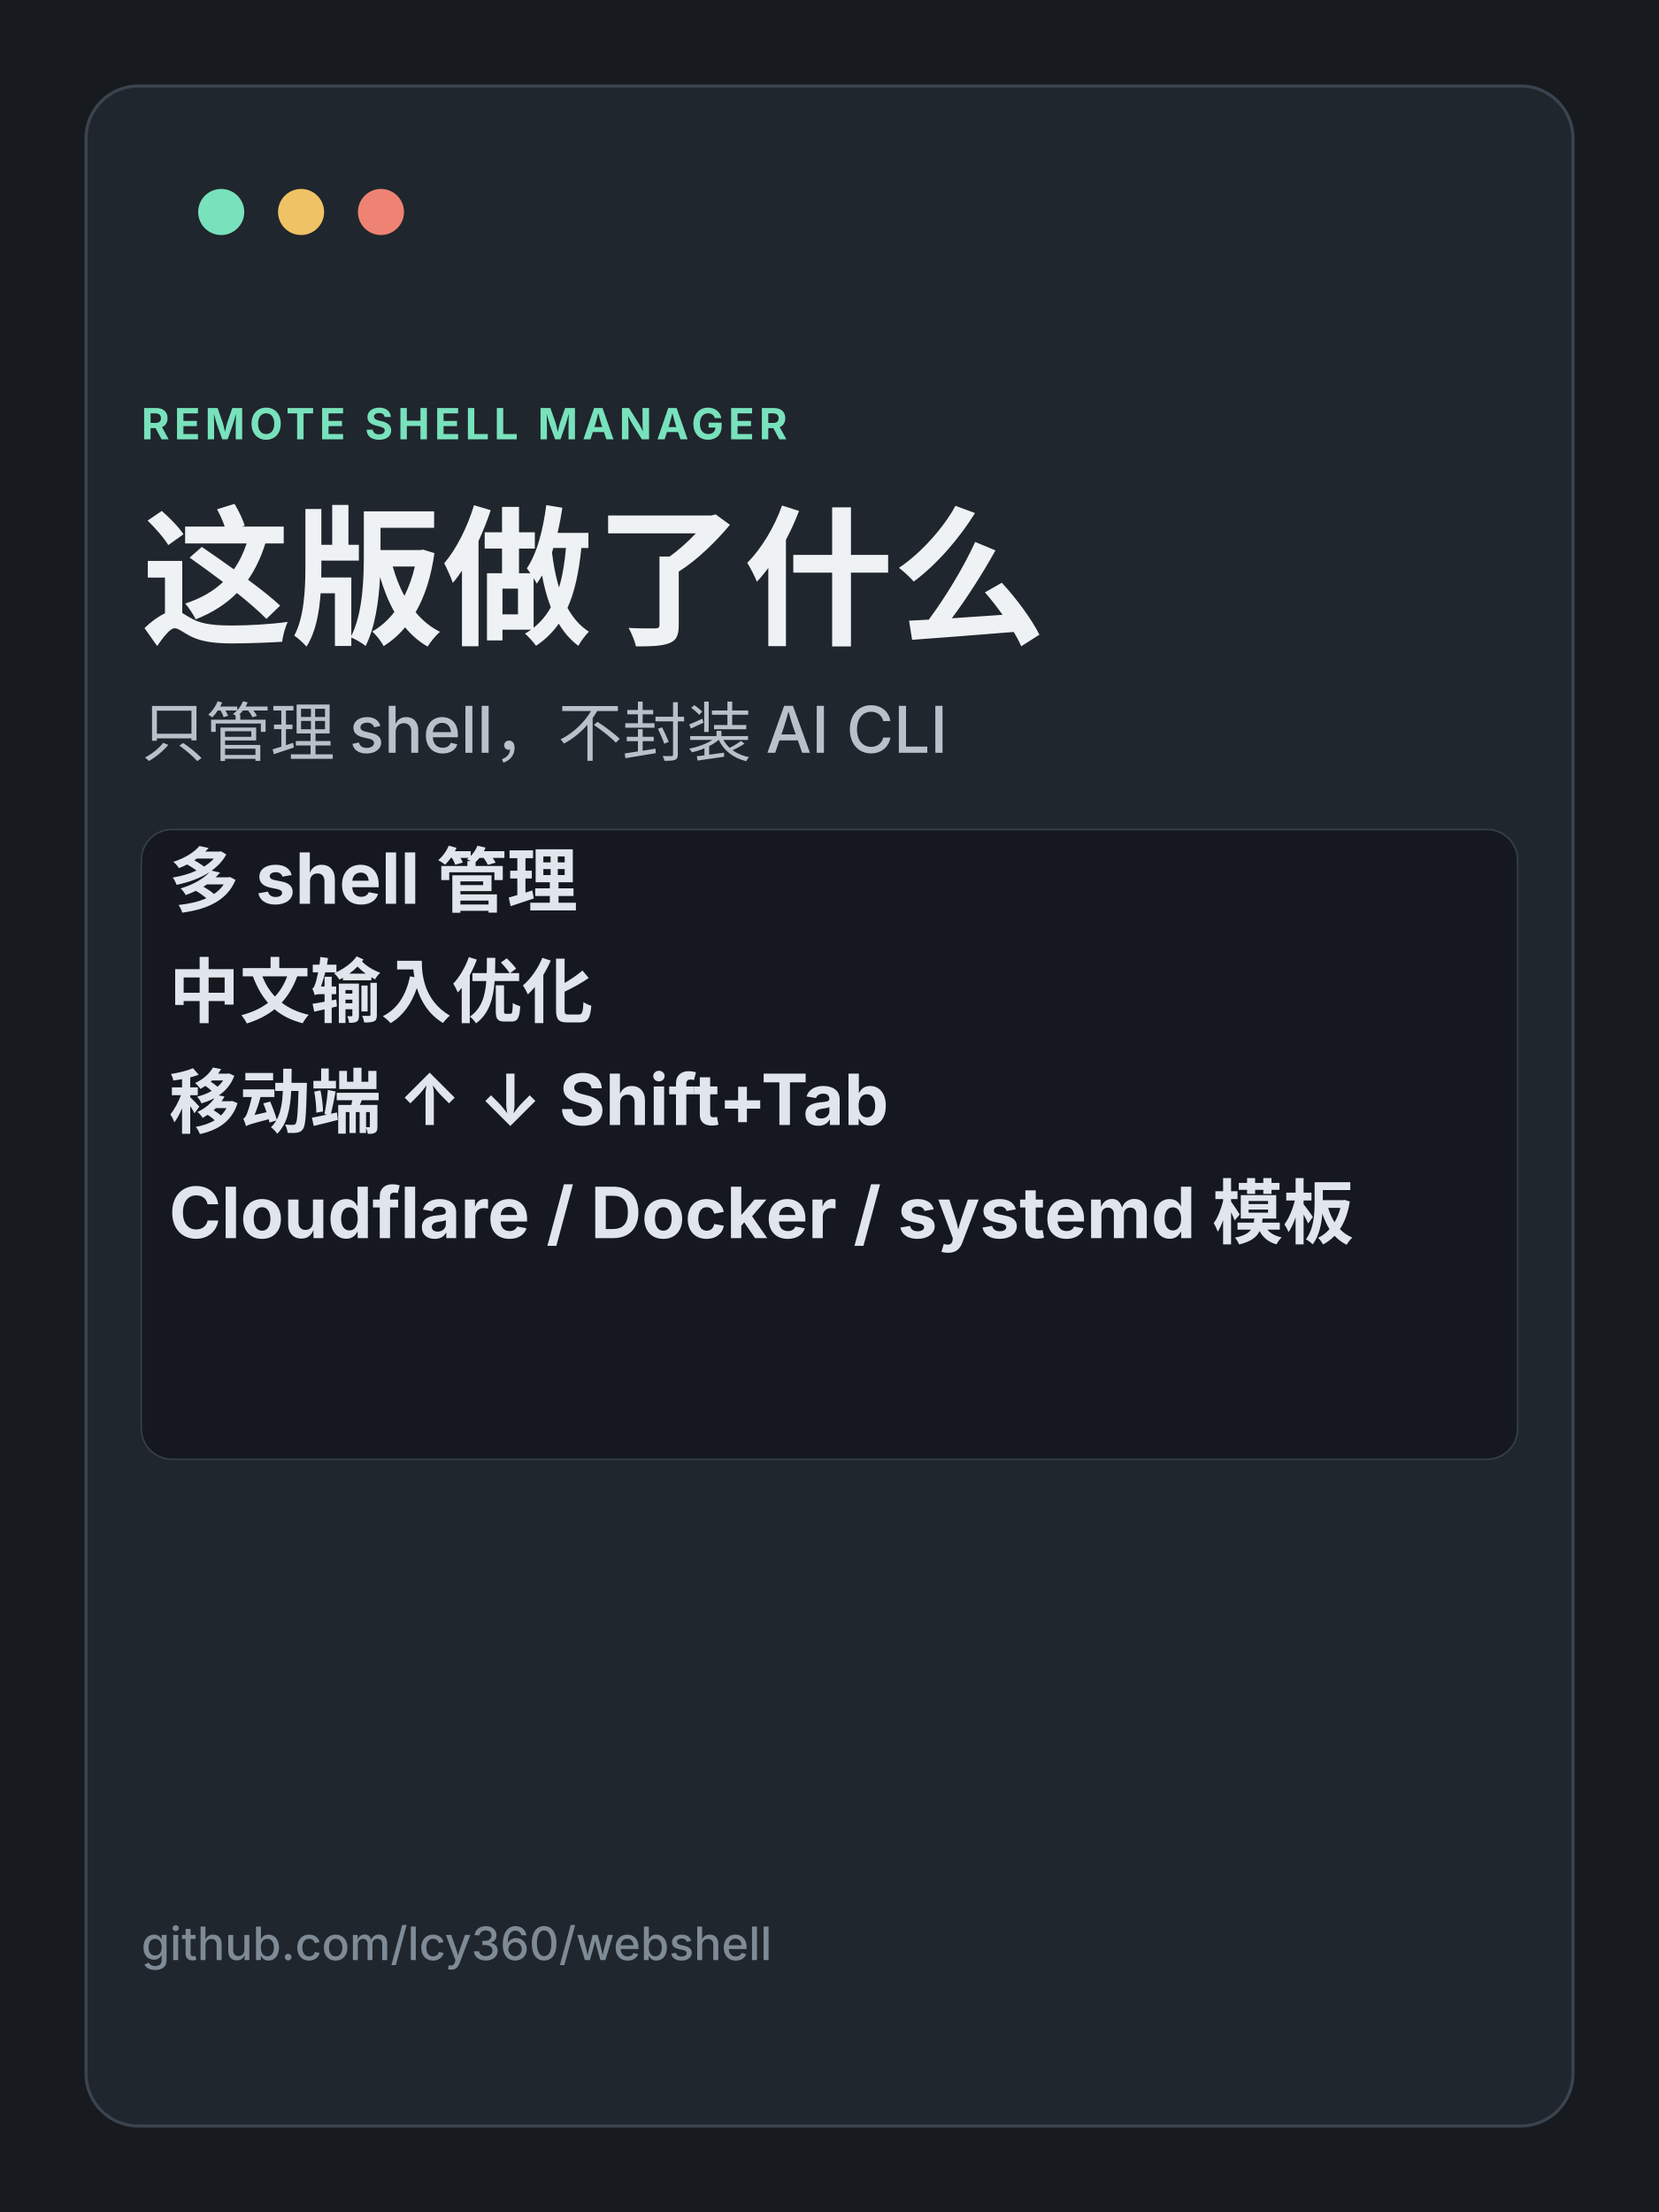
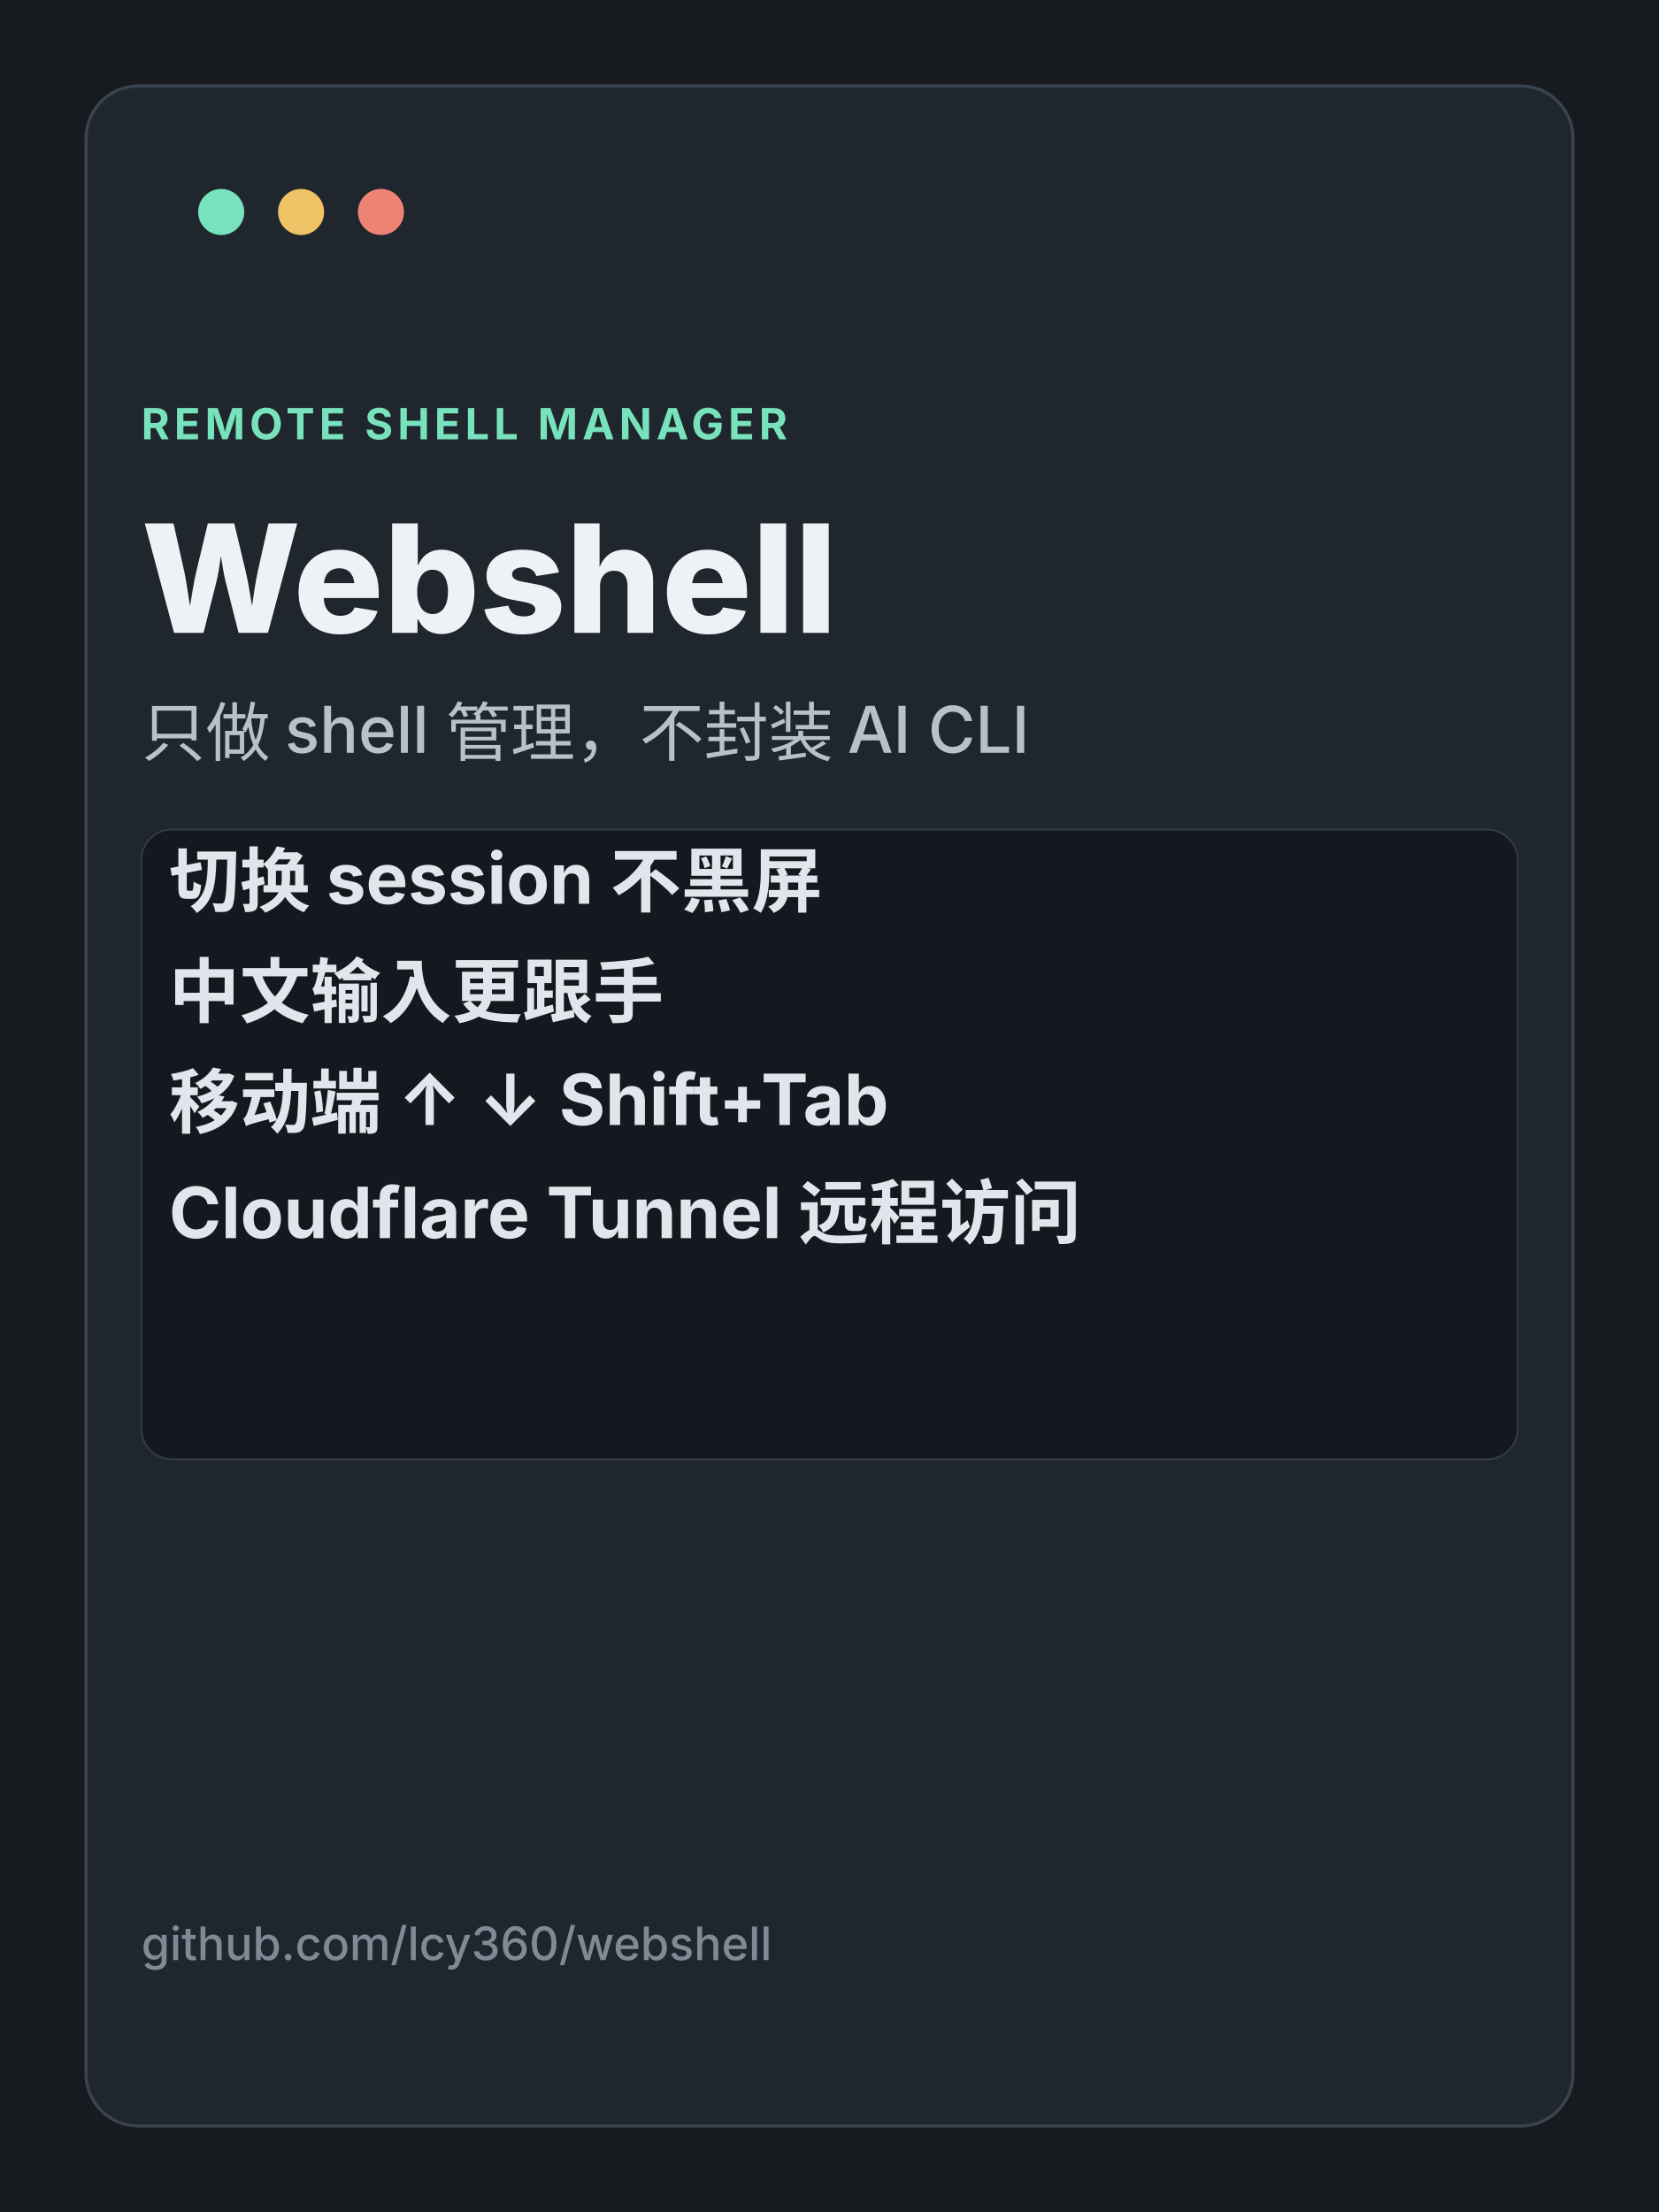
<svg xmlns="http://www.w3.org/2000/svg" width="1080" height="1440" viewBox="0 0 1080 1440">
  <rect width="1080" height="1440" fill="#171b20" />
  <rect x="56" y="56" width="968" height="1328" rx="34" fill="#20262d" stroke="#3a444f" stroke-width="2" />
  <circle cx="144" cy="138" r="15" fill="#78e2bc" />
  <circle cx="196" cy="138" r="15" fill="#f0c266" />
  <circle cx="248" cy="138" r="15" fill="#ee8374" />
  <text x="92" y="286" class="kicker">REMOTE SHELL MANAGER</text>
-   <text x="92" y="412" class="title">这版做了什么</text>
-   <text x="92" y="492" class="subtitle">只管理 shell，不封装 AI CLI</text>
+   <text x="92" y="412" class="title">Webshell</text>
+   <text x="92" y="492" class="subtitle">只做 shell 管理，不封装 AI CLI</text>
  <rect x="92" y="540" width="896" height="410" rx="20" fill="#15191f" stroke="#34404a" />
-   <text x="110" y="590" class="line">多 shell 管理</text>
-   <text x="110" y="662" class="line">中文输入优化</text>
+   <text x="110" y="590" class="line">切换 session 不黑屏</text>
+   <text x="110" y="662" class="line">中文输入更跟手</text>
  <text x="110" y="734" class="line">移动端 ↑ ↓ Shift+Tab</text>
-   <text x="110" y="806" class="line">Cloudflare / Docker / systemd 模板</text>
+   <text x="110" y="806" class="line">Cloudflare Tunnel 远程访问</text>
  <text x="92" y="1276" class="footer">github.com/lcy360/webshell</text>
  <style>
    text { font-family: -apple-system, BlinkMacSystemFont, "PingFang SC", "Hiragino Sans GB", "Segoe UI", sans-serif; }
    .kicker { fill: #78e2bc; font-size: 28px; font-weight: 700; letter-spacing: 3px; }
    .title { fill: #eef2f4; font-size: 98px; font-weight: 800; letter-spacing: 0; }
    .subtitle { fill: #b8c1ca; font-size: 42px; font-weight: 520; letter-spacing: 0; }
    .line { fill: #e0e6eb; font-size: 46px; font-weight: 650; letter-spacing: 0; }
    .code { fill: #d7dee5; font-size: 30px; font-family: Menlo, Monaco, Consolas, monospace; letter-spacing: 0; }
    .footer { fill: #7e8b96; font-size: 30px; font-weight: 520; letter-spacing: 0; }
  </style>
</svg>
